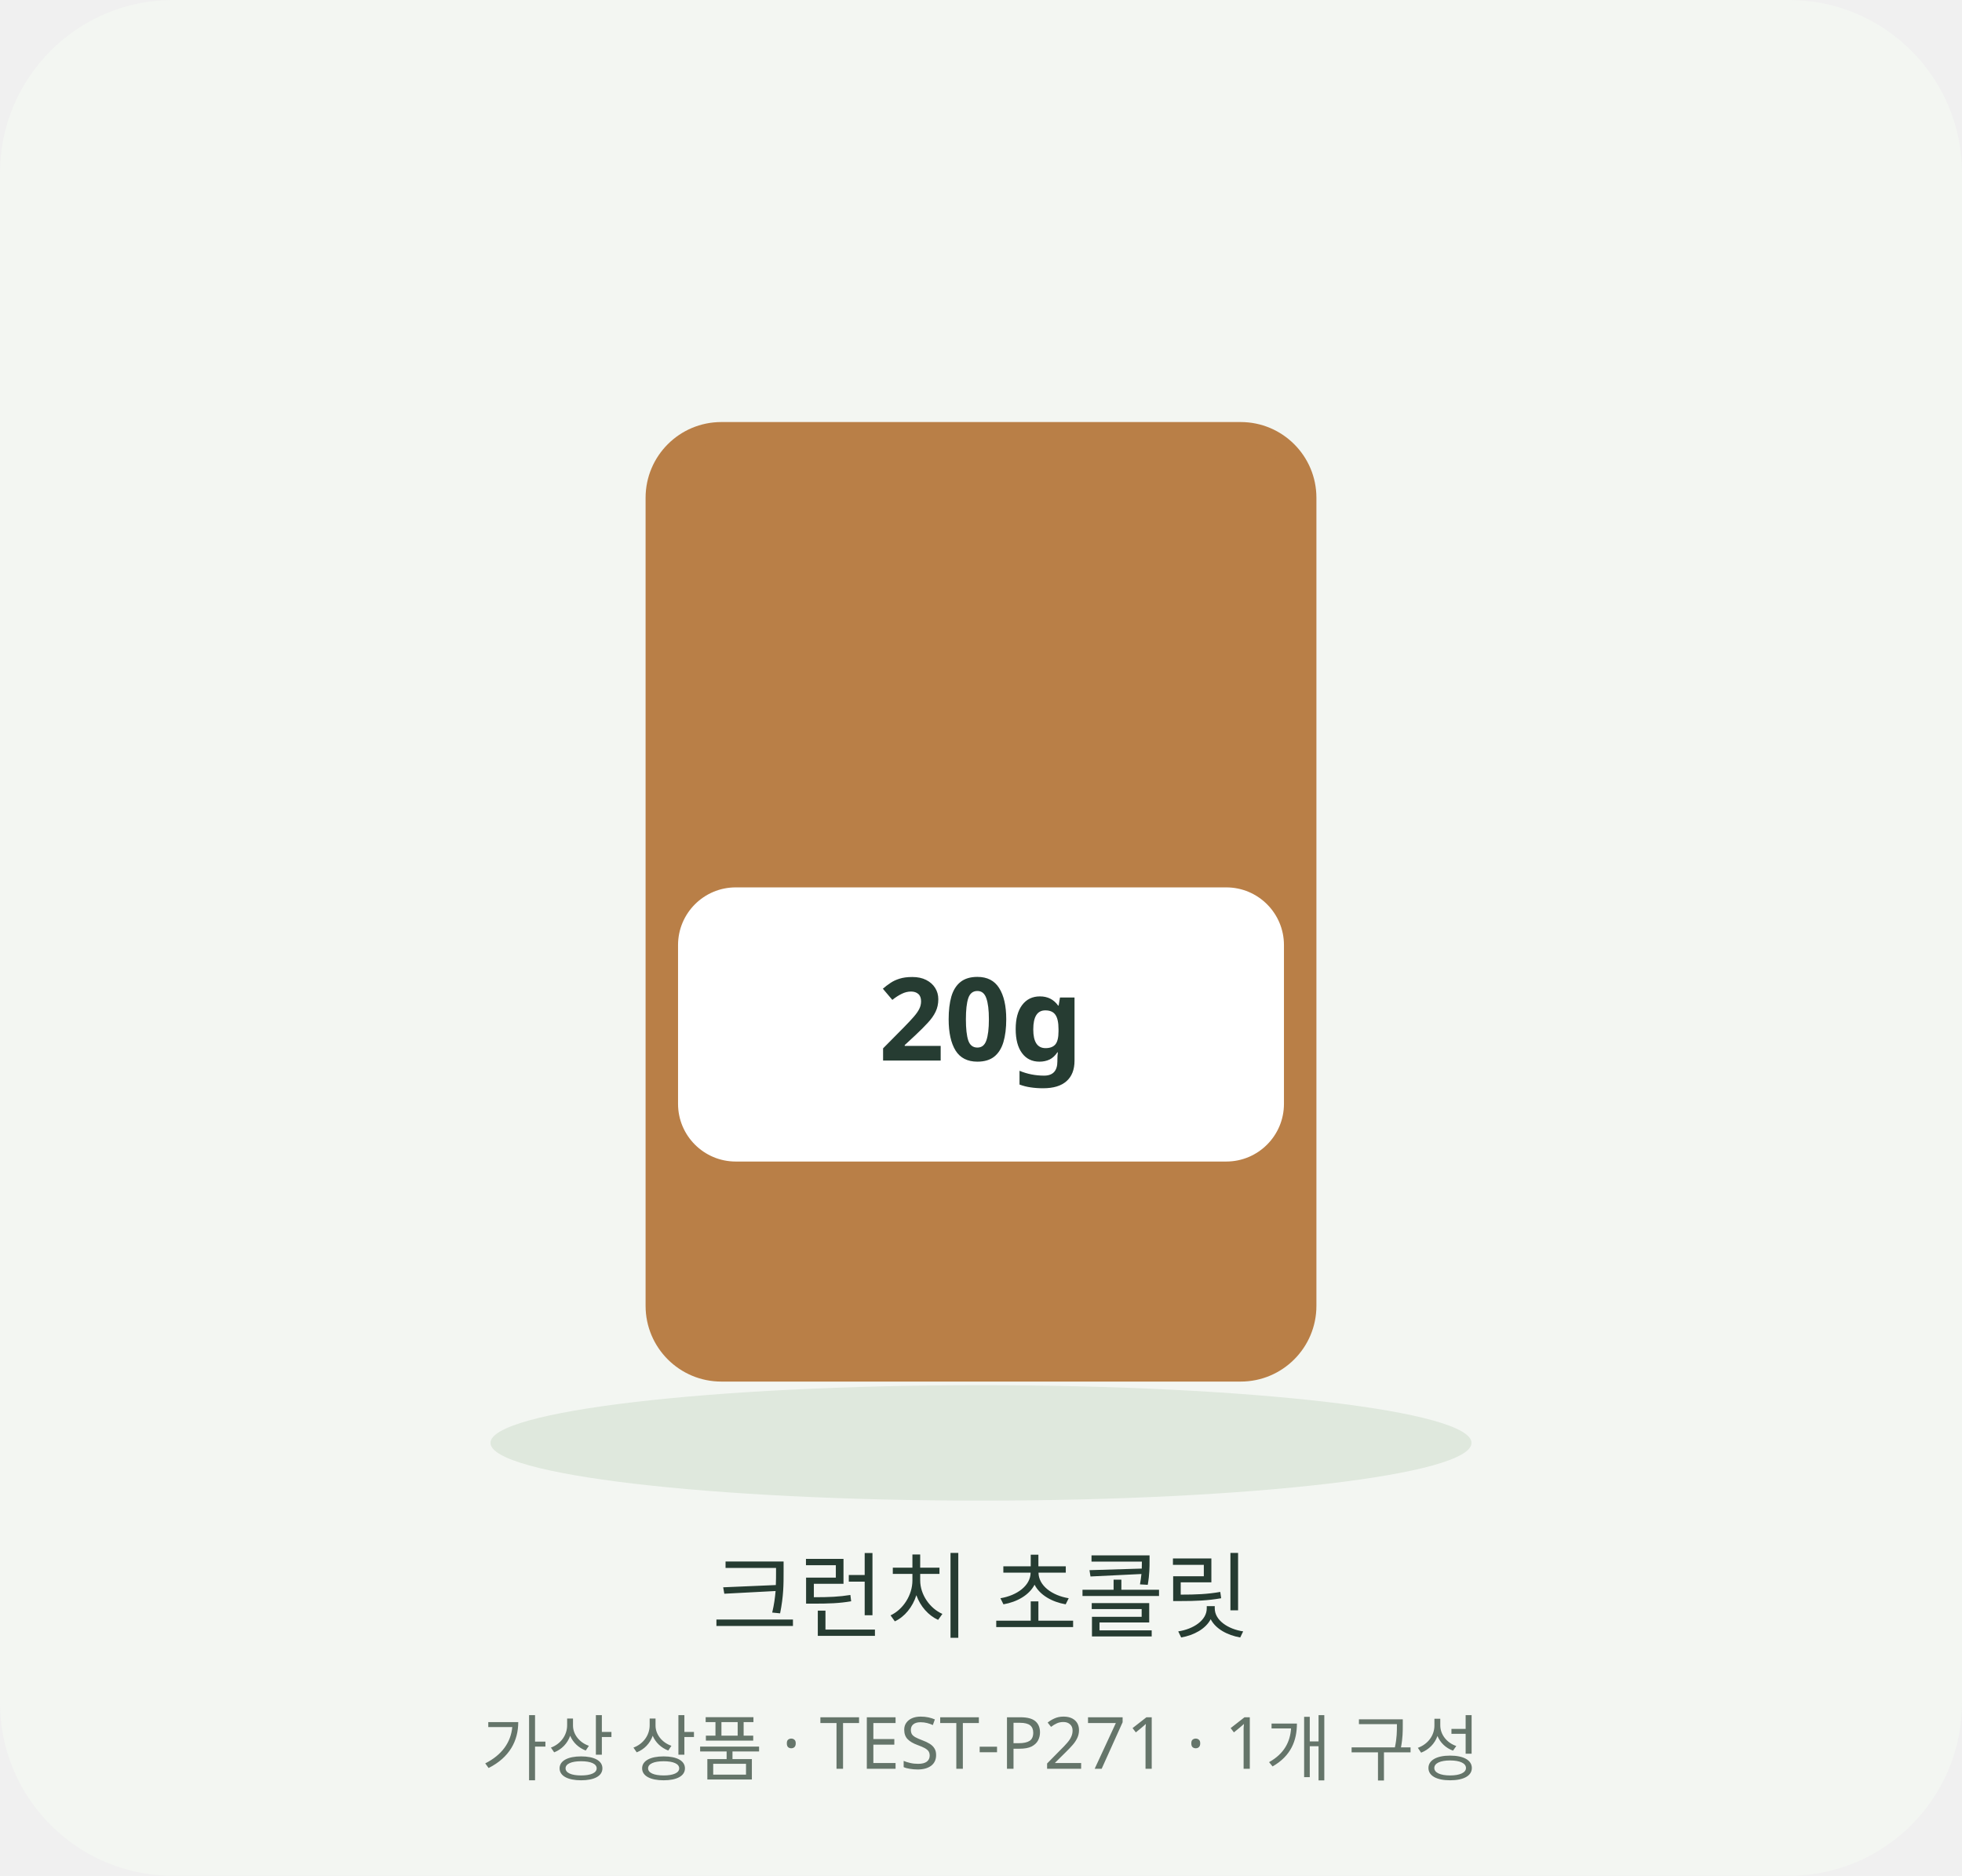
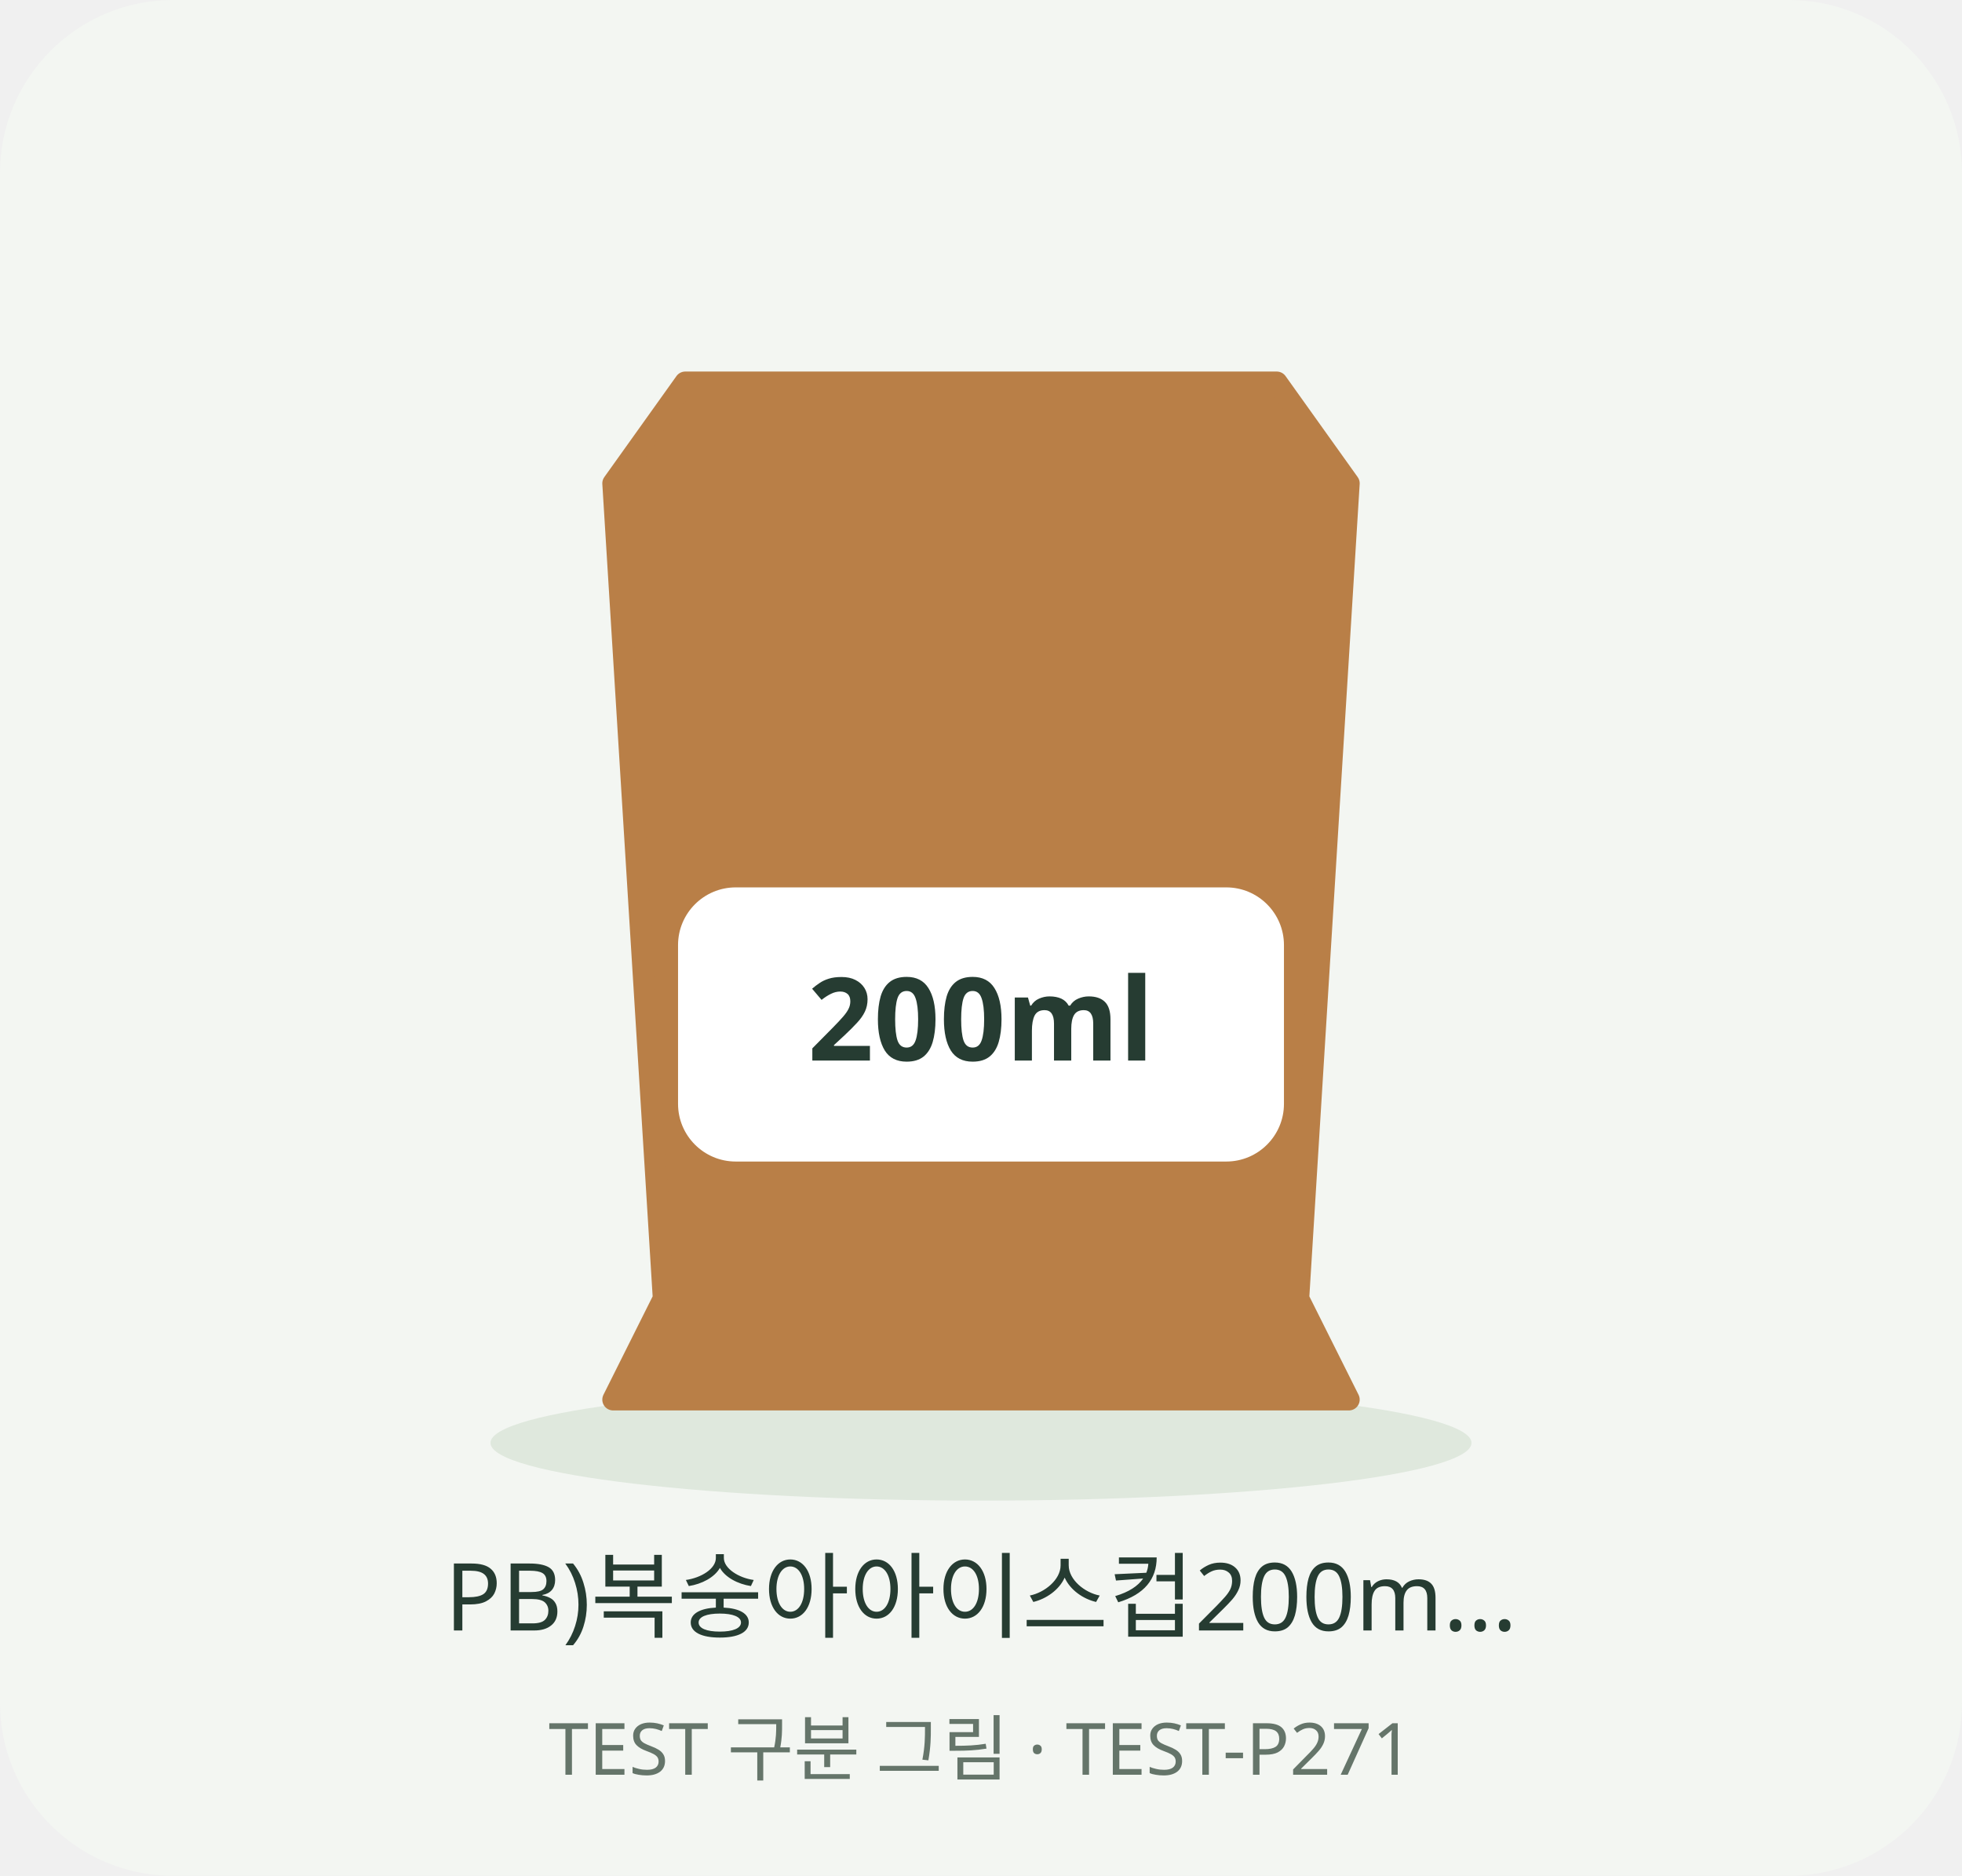
- <svg xmlns="http://www.w3.org/2000/svg" viewBox="0 0 272 260" role="img" aria-label="[가상] 시연제과 크런치 초콜릿 20g 구분용 그림">
+ <svg xmlns="http://www.w3.org/2000/svg" viewBox="0 0 272 260" role="img" aria-label="PB)복숭아아이스컵200ml 구분용 그림">
  <rect width="272" height="260" rx="24" fill="#f3f6f2" />
  <ellipse cx="136" cy="200" rx="68" ry="8" fill="#dfe8dd" />
  <g fill="#b97f47" stroke="#b97f47" stroke-width="3" stroke-linejoin="round">
-     <rect x="91" y="60" width="90" height="130" rx="9" />
-     <path d="M101 85h70M101 112h70M121 70v52M151 70v52" fill="none" />
+     <path d="m85 67 10-14h82l10 14-7 113 7 14H85l7-14z" />
+     <path d="M95 66h82M95 181h82" fill="none" />
  </g>
  <rect x="94" y="123" width="84" height="38" rx="8" fill="white" />
  <g font-family="sans-serif" text-anchor="middle" fill="#263c32">
-     <text x="136" y="147" font-size="16" font-weight="700">20g</text>
-     <text x="136" y="226" font-size="13">크런치 초콜릿</text>
-     <text x="136" y="246" font-size="10" fill="#65756a">가상 상품 · TEST-P271 · 1개 구성</text>
+     <text x="136" y="147" font-size="16" font-weight="700">200ml</text>
+     <text x="136" y="226" font-size="13">PB)복숭아아이스컵200m…</text>
+     <text x="136" y="246" font-size="10" fill="#65756a">TEST 구분 그림 · TEST-P271</text>
  </g>
</svg>
